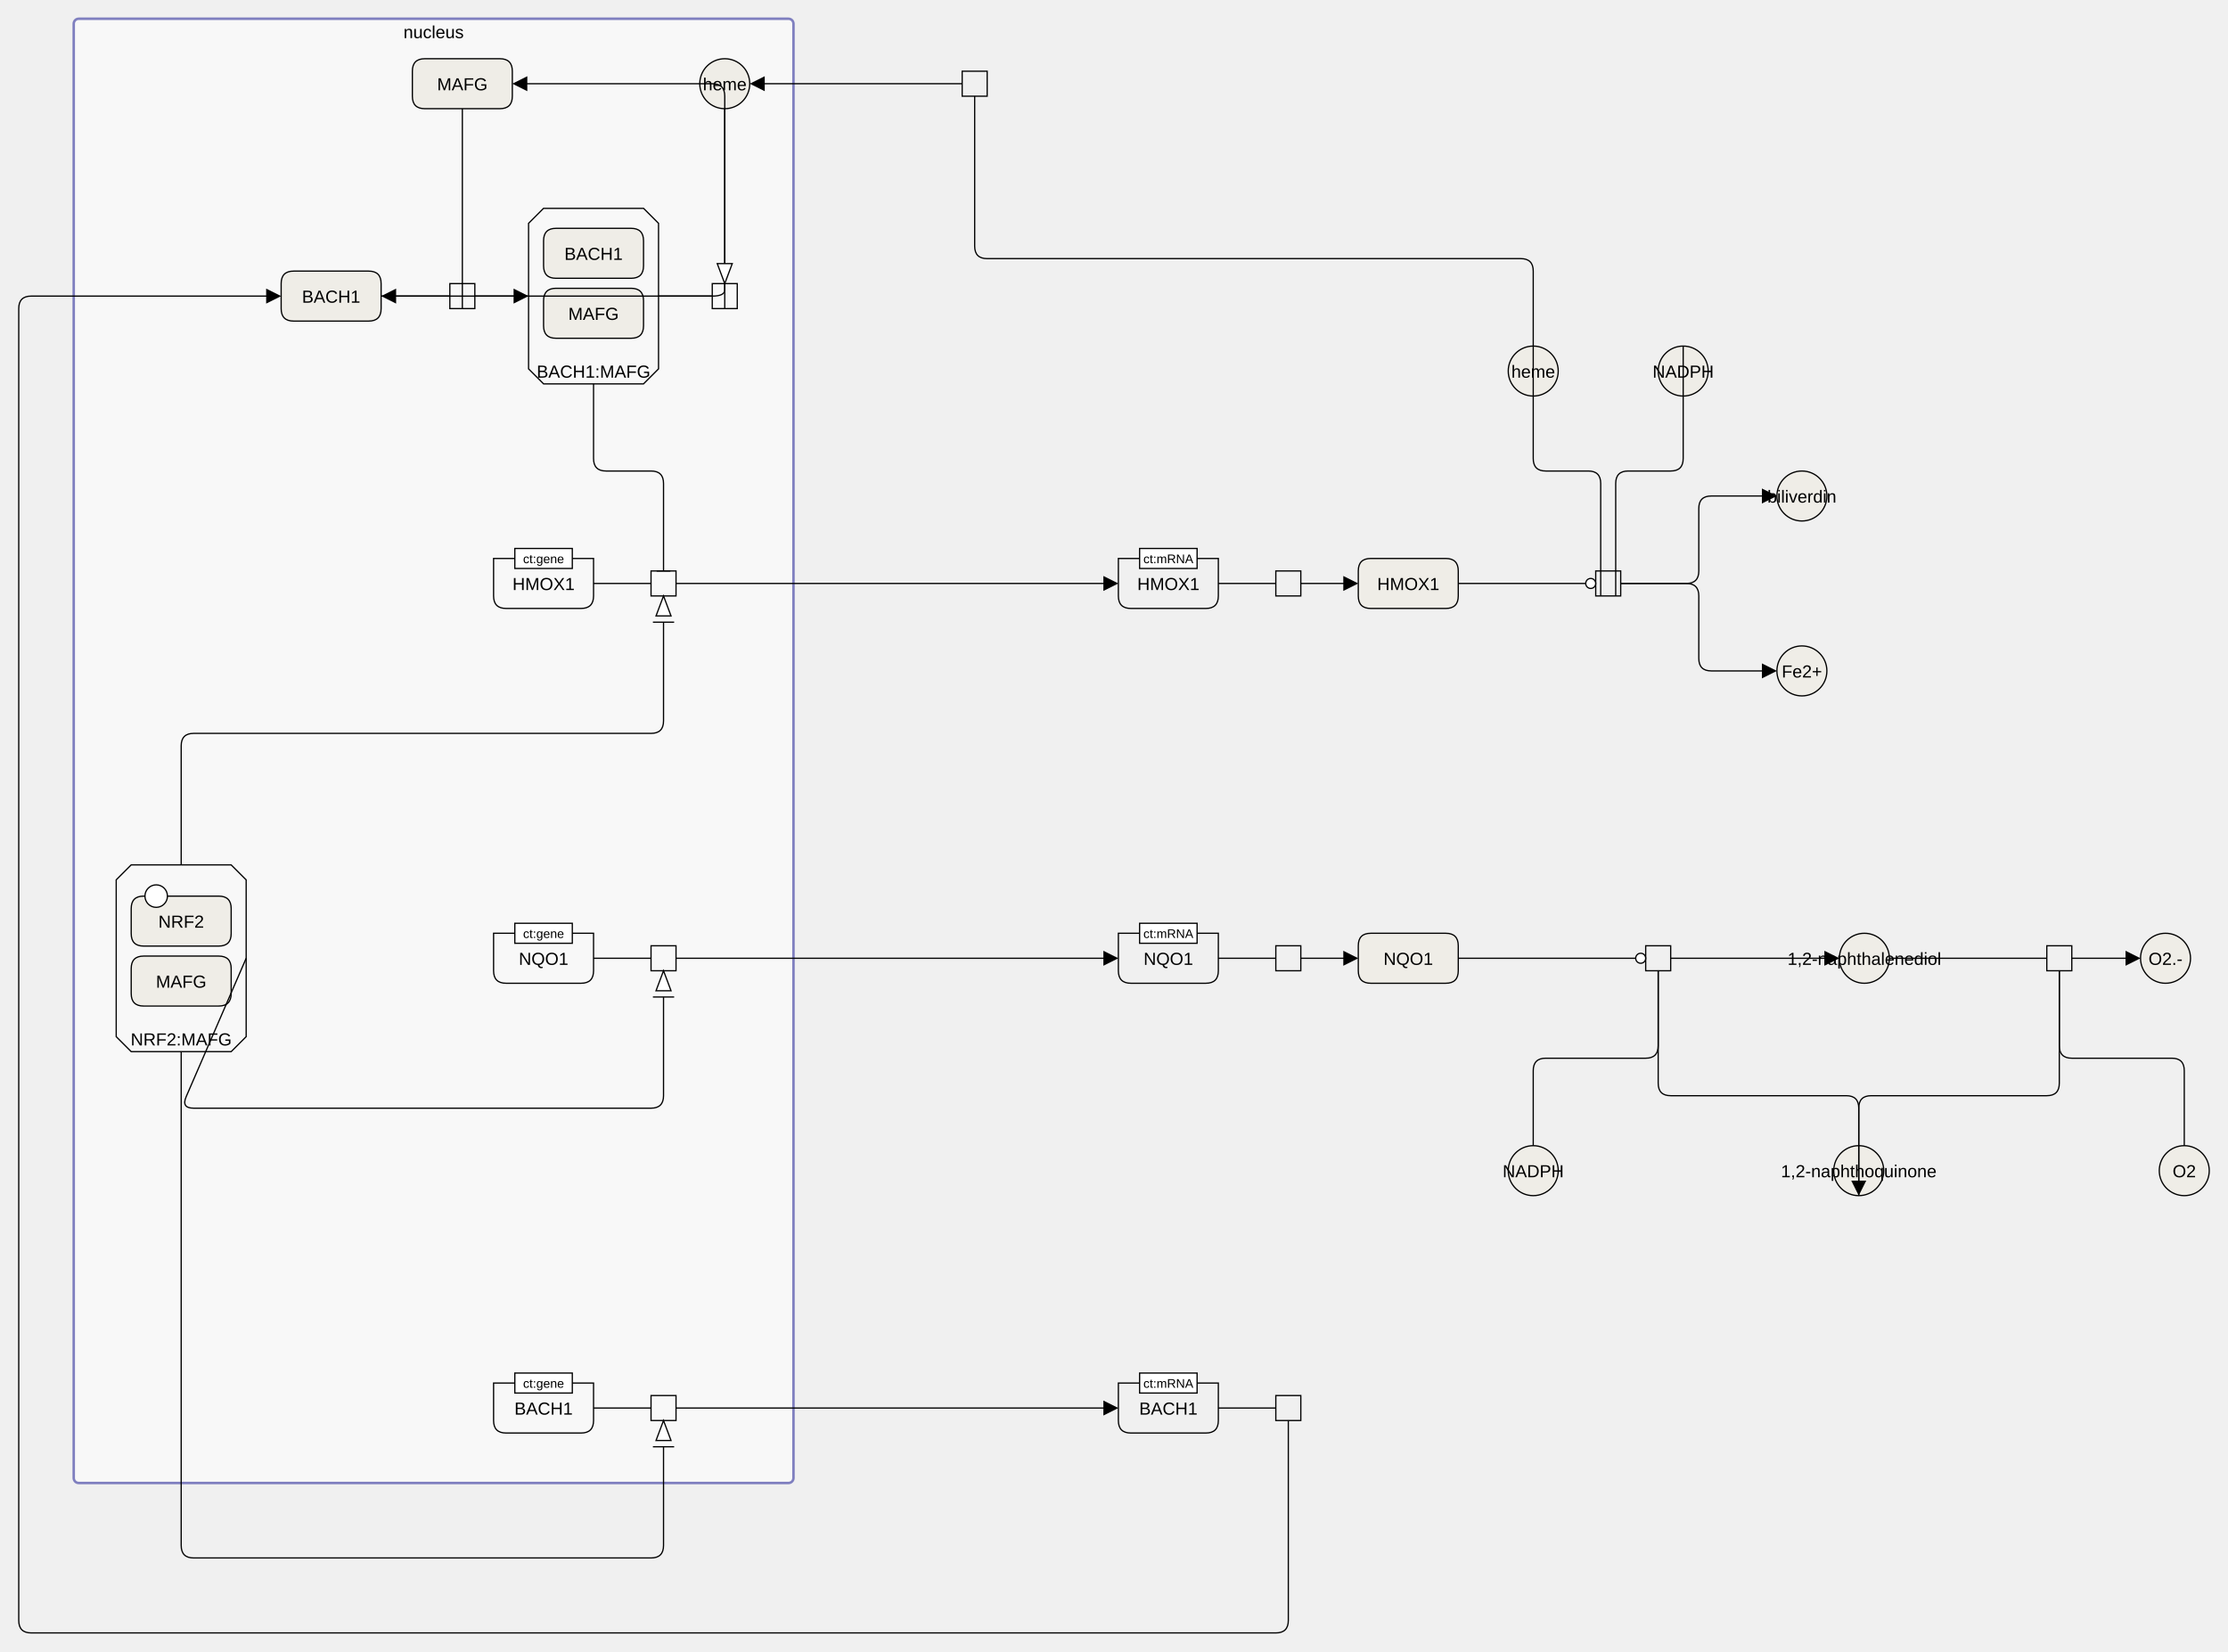
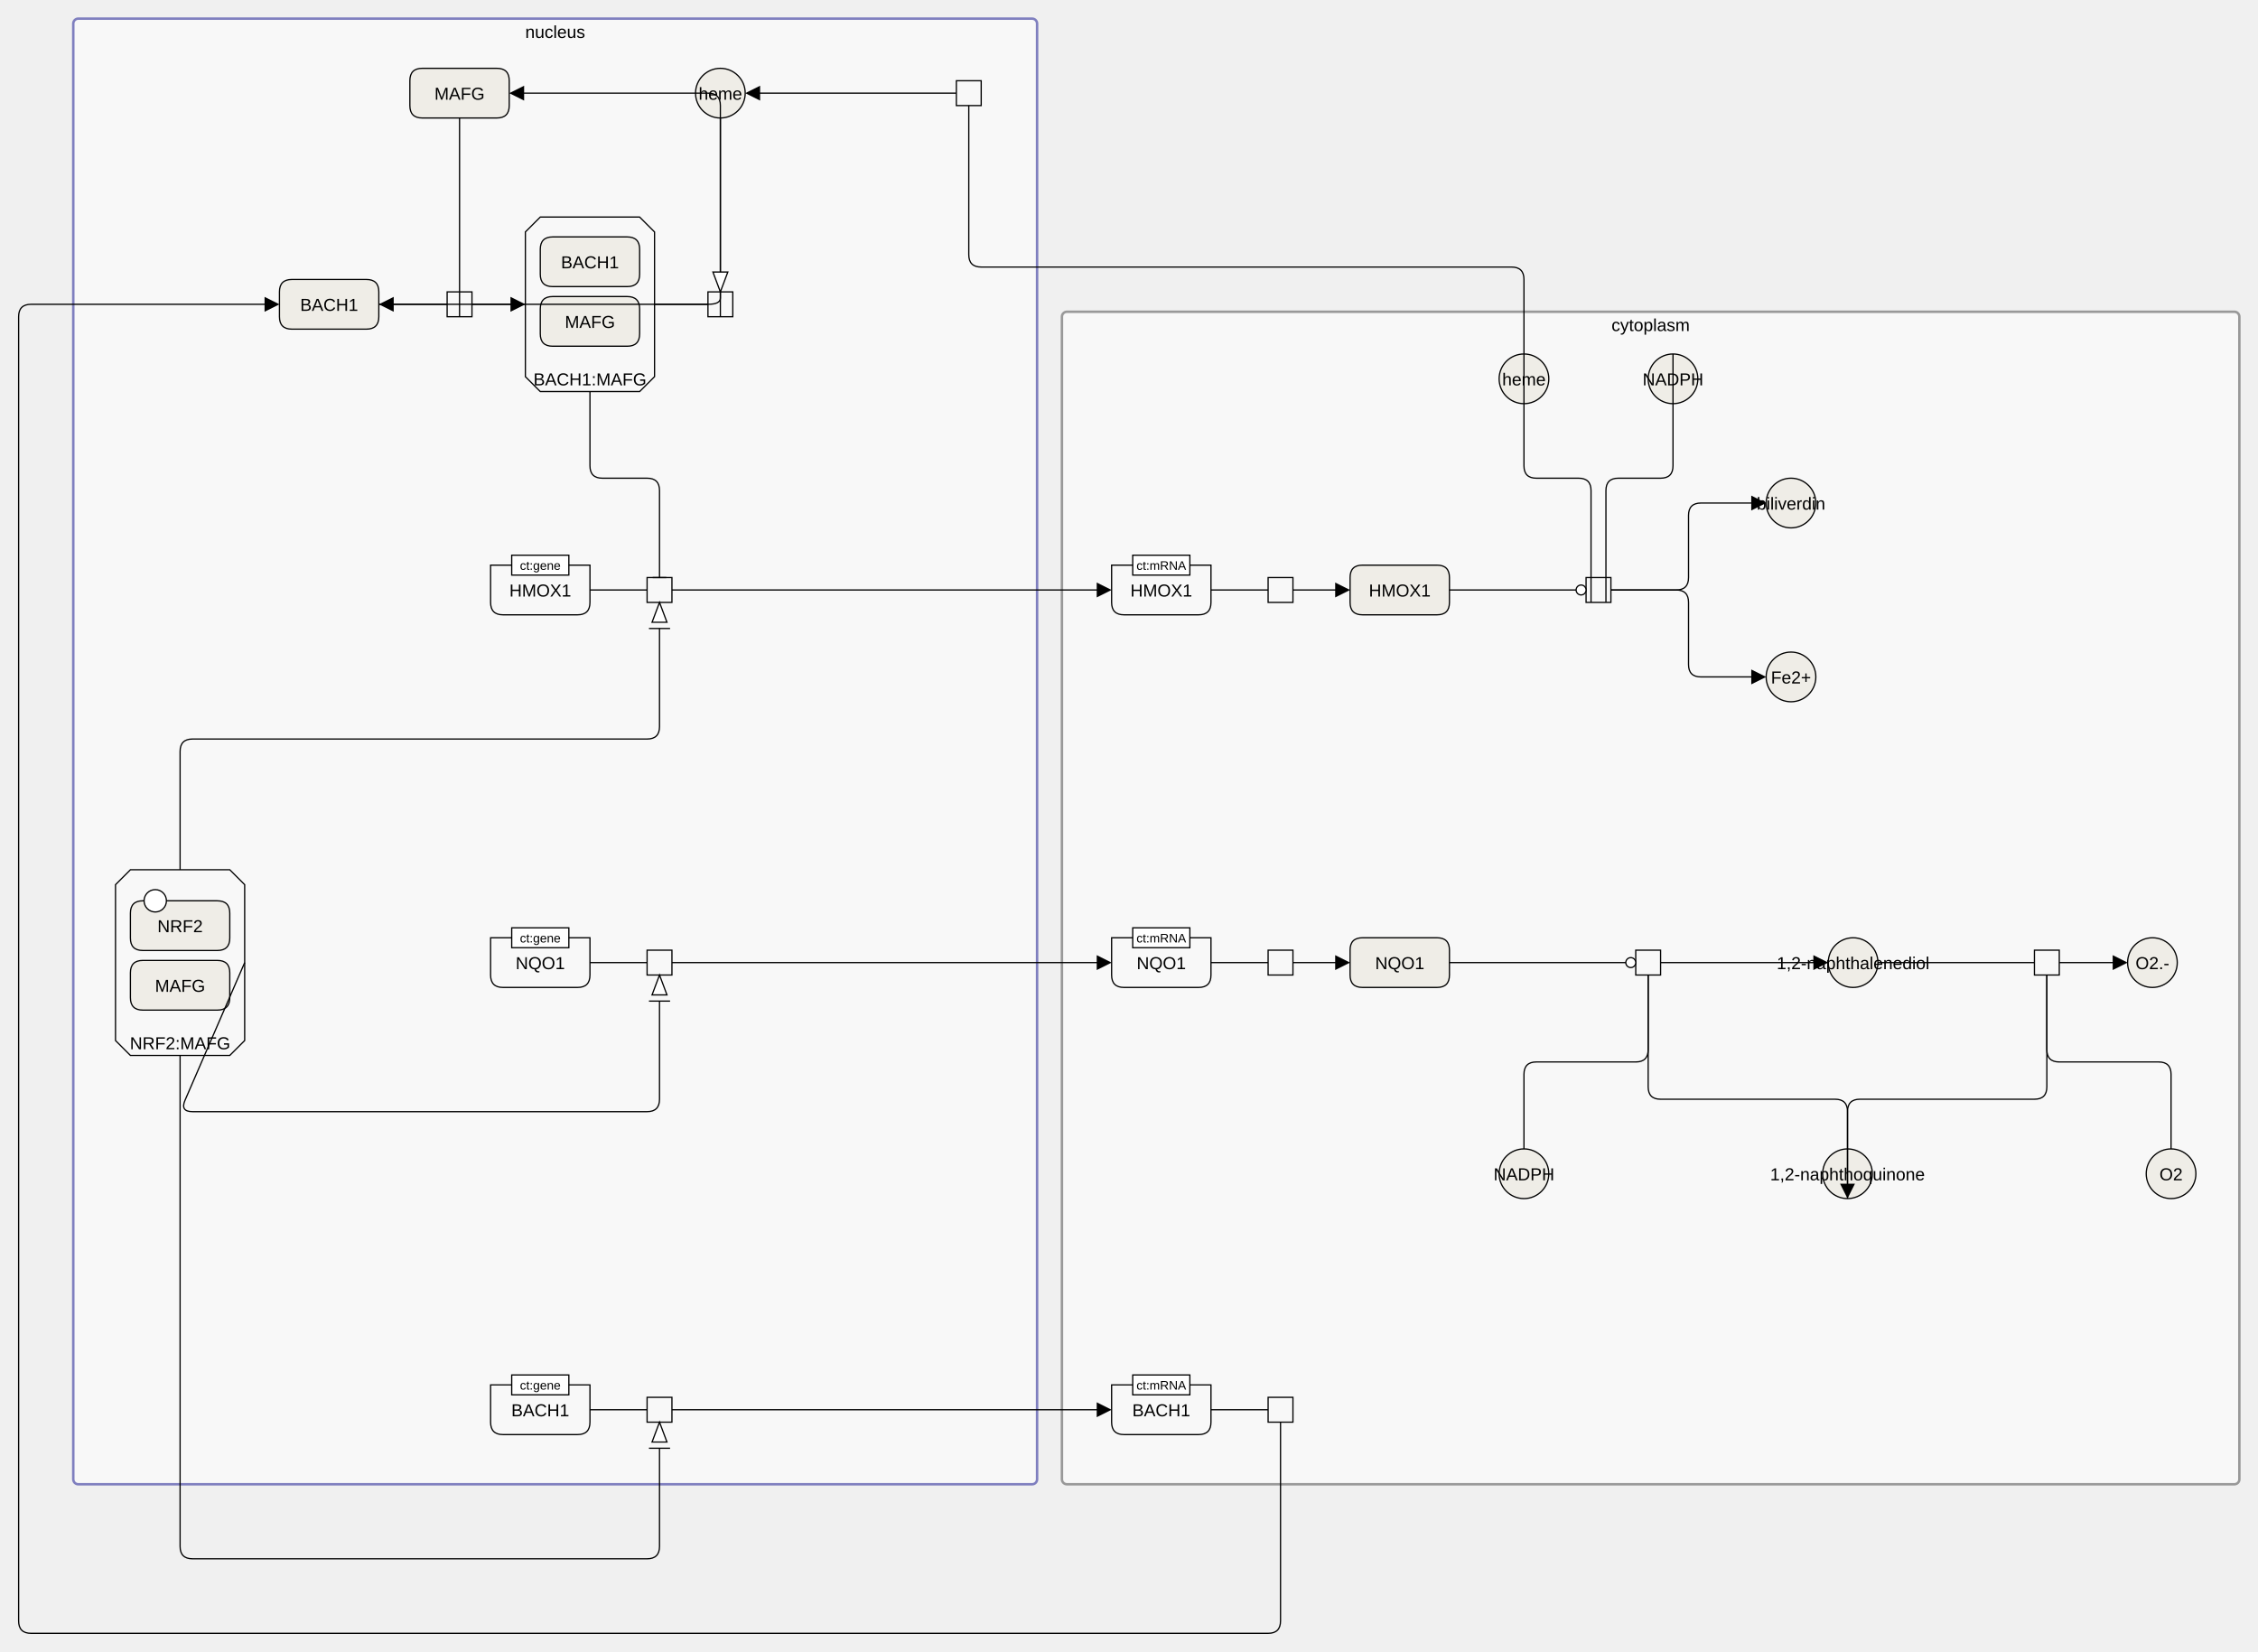
- <svg xmlns="http://www.w3.org/2000/svg" width="1783" height="1322" viewBox="0 0 1783 1322" stroke-linecap="butt" stroke-miterlimit="10">
-   <g transform="translate(-5,147)">
-     <path d="M64 -128 C64 -130.209 65.791 -132 68 -132 L636 -132 C638.209 -132 640 -130.209 640 -128 L640 1036 C640 1038.209 638.209 1040 636 1040 L68 1040 C65.791 1040 64 1038.209 64 1036 Z" fill="#F8F8F8" stroke="none" />
-     <path d="M64 -128 C64 -130.209 65.791 -132 68 -132 L636 -132 C638.209 -132 640 -130.209 640 -128 L640 1036 C640 1038.209 638.209 1040 636 1040 L68 1040 C65.791 1040 64 1038.209 64 1036 Z" fill="none" stroke="#7F7FBF" stroke-width="2" />
-     <text x="352" y="-116.459" text-anchor="middle" font-family="'Dialog', Arial, Helvetica, sans-serif" font-size="14" fill="#000000" stroke="none" xml:space="preserve">nucleus</text>
+ <svg xmlns="http://www.w3.org/2000/svg" width="1818" height="1330" viewBox="0 0 1818 1330" stroke-linecap="butt" stroke-miterlimit="10">
+   <g transform="translate(-5,155)">
+     <path d="M64 -136 C64 -138.209 65.791 -140 68 -140 L836 -140 C838.209 -140 840 -138.209 840 -136 L840 1036 C840 1038.209 838.209 1040 836 1040 L68 1040 C65.791 1040 64 1038.209 64 1036 Z" fill="#F8F8F8" stroke="none" />
+     <path d="M64 -136 C64 -138.209 65.791 -140 68 -140 L836 -140 C838.209 -140 840 -138.209 840 -136 L840 1036 C840 1038.209 838.209 1040 836 1040 L68 1040 C65.791 1040 64 1038.209 64 1036 Z" fill="none" stroke="#7F7FBF" stroke-width="2" />
+     <text x="452" y="-124.459" text-anchor="middle" font-family="'Dialog', Arial, Helvetica, sans-serif" font-size="14" fill="#000000" stroke="none" xml:space="preserve">nucleus</text>
+     <path d="M860 100 C860 97.791 861.791 96 864 96 L1804 96 C1806.209 96 1808 97.791 1808 100 L1808 1036 C1808 1038.209 1806.209 1040 1804 1040 L864 1040 C861.791 1040 860 1038.209 860 1036 Z" fill="#F8F8F8" stroke="none" />
+     <path d="M860 100 C860 97.791 861.791 96 864 96 L1804 96 C1806.209 96 1808 97.791 1808 100 L1808 1036 C1808 1038.209 1806.209 1040 1804 1040 L864 1040 C861.791 1040 860 1038.209 860 1036 Z" fill="none" stroke="#999999" stroke-width="2" />
+     <text x="1334" y="111.541" text-anchor="middle" font-family="'Dialog', Arial, Helvetica, sans-serif" font-size="14" fill="#000000" stroke="none" xml:space="preserve">cytoplasm</text>
+     <path d="M400 300 L480 300 L480 330 Q480 340 470 340 L410 340 Q400 340 400 330 Z" fill="none" stroke="#000000" />
+     <text x="440" y="325.291" text-anchor="middle" font-family="'Dialog', Arial, Helvetica, sans-serif" font-size="14" fill="#000000" stroke="none" xml:space="preserve">HMOX1</text>
+     <path d="M417 292 L463 292 L463 308 L417 308 Z" fill="#FFFFFF" stroke="none" />
+     <path d="M417 292 L463 292 L463 308 L417 308 Z" fill="none" stroke="#000000" />
+     <text x="440" y="303.779" text-anchor="middle" font-family="'Dialog', Arial, Helvetica, sans-serif" font-size="10" fill="#000000" stroke="none" xml:space="preserve">ct:gene</text>
+     <path d="M400 600 L480 600 L480 630 Q480 640 470 640 L410 640 Q400 640 400 630 Z" fill="none" stroke="#000000" />
+     <text x="440" y="625.291" text-anchor="middle" font-family="'Dialog', Arial, Helvetica, sans-serif" font-size="14" fill="#000000" stroke="none" xml:space="preserve">NQO1</text>
+     <path d="M417 592 L463 592 L463 608 L417 608 Z" fill="#FFFFFF" stroke="none" />
+     <path d="M417 592 L463 592 L463 608 L417 608 Z" fill="none" stroke="#000000" />
+     <text x="440" y="603.779" text-anchor="middle" font-family="'Dialog', Arial, Helvetica, sans-serif" font-size="10" fill="#000000" stroke="none" xml:space="preserve">ct:gene</text>
+     <path d="M400 960 L480 960 L480 990 Q480 1000 470 1000 L410 1000 Q400 1000 400 990 Z" fill="none" stroke="#000000" />
+     <text x="440" y="985.291" text-anchor="middle" font-family="'Dialog', Arial, Helvetica, sans-serif" font-size="14" fill="#000000" stroke="none" xml:space="preserve">BACH1</text>
+     <path d="M417 952 L463 952 L463 968 L417 968 Z" fill="#FFFFFF" stroke="none" />
+     <path d="M417 952 L463 952 L463 968 L417 968 Z" fill="none" stroke="#000000" />
+     <text x="440" y="963.779" text-anchor="middle" font-family="'Dialog', Arial, Helvetica, sans-serif" font-size="10" fill="#000000" stroke="none" xml:space="preserve">ct:gene</text>
+     <path d="M110 545.25 L190 545.25 L202 557.25 L202 682.75 L190 694.75 L110 694.75 L98 682.75 L98 557.25 Z" fill="none" stroke="#000000" />
+     <text x="150" y="689.791" text-anchor="middle" font-family="'Dialog', Arial, Helvetica, sans-serif" font-size="14" fill="#000000" stroke="none" xml:space="preserve">NRF2:MAFG</text>
+     <path d="M110 580.25 Q110 570.25 120 570.25 L180 570.25 Q190 570.25 190 580.25 L190 600.25 Q190 610.25 180 610.25 L120 610.25 Q110 610.25 110 600.25 Z" fill="#EFEDE7" stroke="none" />
+     <path d="M110 580.25 Q110 570.25 120 570.25 L180 570.25 Q190 570.25 190 580.25 L190 600.25 Q190 610.25 180 610.25 L120 610.25 Q110 610.25 110 600.25 Z" fill="none" stroke="#000000" />
+     <text x="150" y="595.541" text-anchor="middle" font-family="'Dialog', Arial, Helvetica, sans-serif" font-size="14" fill="#000000" stroke="none" xml:space="preserve">NRF2</text>
+     <path d="M121 570.25 C121 565.279 125.029 561.25 130 561.25 L130 561.25 C134.971 561.25 139 565.279 139 570.25 L139 570.25 C139 575.221 134.971 579.25 130 579.25 L130 579.25 C125.029 579.25 121 575.221 121 570.25 Z" fill="#FFFFFF" stroke="none" />
+     <path d="M121 570.25 C121 565.279 125.029 561.25 130 561.25 L130 561.25 C134.971 561.25 139 565.279 139 570.25 L139 570.25 C139 575.221 134.971 579.25 130 579.25 L130 579.25 C125.029 579.25 121 575.221 121 570.25 Z" fill="none" stroke="#000000" />
+     <path d="M110 628.25 Q110 618.25 120 618.25 L180 618.25 Q190 618.25 190 628.25 L190 648.25 Q190 658.25 180 658.25 L120 658.25 Q110 658.25 110 648.25 Z" fill="#EFEDE7" stroke="none" />
+     <path d="M110 628.25 Q110 618.25 120 618.25 L180 618.25 Q190 618.25 190 628.25 L190 648.25 Q190 658.25 180 658.25 L120 658.25 Q110 658.25 110 648.25 Z" fill="none" stroke="#000000" />
+     <text x="150" y="643.541" text-anchor="middle" font-family="'Dialog', Arial, Helvetica, sans-serif" font-size="14" fill="#000000" stroke="none" xml:space="preserve">MAFG</text>
+     <path d="M335 -90 Q335 -100 345 -100 L405 -100 Q415 -100 415 -90 L415 -70 Q415 -60 405 -60 L345 -60 Q335 -60 335 -70 Z" fill="#EFEDE7" stroke="none" />
+     <path d="M335 -90 Q335 -100 345 -100 L405 -100 Q415 -100 415 -90 L415 -70 Q415 -60 405 -60 L345 -60 Q335 -60 335 -70 Z" fill="none" stroke="#000000" />
+     <text x="375" y="-74.709" text-anchor="middle" font-family="'Dialog', Arial, Helvetica, sans-serif" font-size="14" fill="#000000" stroke="none" xml:space="preserve">MAFG</text>
+     <path d="M440 19.75 L520 19.75 L532 31.75 L532 148.25 L520 160.25 L440 160.25 L428 148.25 L428 31.75 Z" fill="none" stroke="#000000" />
+     <text x="480" y="155.291" text-anchor="middle" font-family="'Dialog', Arial, Helvetica, sans-serif" font-size="14" fill="#000000" stroke="none" xml:space="preserve">BACH1:MAFG</text>
+     <path d="M440 45.75 Q440 35.75 450 35.75 L510 35.75 Q520 35.75 520 45.75 L520 65.75 Q520 75.75 510 75.75 L450 75.75 Q440 75.75 440 65.75 Z" fill="#EFEDE7" stroke="none" />
+     <path d="M440 45.75 Q440 35.75 450 35.75 L510 35.75 Q520 35.75 520 45.75 L520 65.75 Q520 75.75 510 75.75 L450 75.75 Q440 75.75 440 65.75 Z" fill="none" stroke="#000000" />
+     <text x="480" y="61.041" text-anchor="middle" font-family="'Dialog', Arial, Helvetica, sans-serif" font-size="14" fill="#000000" stroke="none" xml:space="preserve">BACH1</text>
+     <path d="M440 93.75 Q440 83.75 450 83.75 L510 83.75 Q520 83.75 520 93.75 L520 113.75 Q520 123.75 510 123.75 L450 123.75 Q440 123.75 440 113.75 Z" fill="#EFEDE7" stroke="none" />
+     <path d="M440 93.75 Q440 83.75 450 83.75 L510 83.75 Q520 83.75 520 93.75 L520 113.75 Q520 123.75 510 123.75 L450 123.75 Q440 123.75 440 113.75 Z" fill="none" stroke="#000000" />
+     <text x="480" y="109.041" text-anchor="middle" font-family="'Dialog', Arial, Helvetica, sans-serif" font-size="14" fill="#000000" stroke="none" xml:space="preserve">MAFG</text>
+     <path d="M230 80 Q230 70 240 70 L300 70 Q310 70 310 80 L310 100 Q310 110 300 110 L240 110 Q230 110 230 100 Z" fill="#EFEDE7" stroke="none" />
+     <path d="M230 80 Q230 70 240 70 L300 70 Q310 70 310 80 L310 100 Q310 110 300 110 L240 110 Q230 110 230 100 Z" fill="none" stroke="#000000" />
+     <text x="270" y="95.291" text-anchor="middle" font-family="'Dialog', Arial, Helvetica, sans-serif" font-size="14" fill="#000000" stroke="none" xml:space="preserve">BACH1</text>
+     <path d="M565 -80 C565 -91.046 573.954 -100 585 -100 L585 -100 C596.046 -100 605 -91.046 605 -80 L605 -80 C605 -68.954 596.046 -60 585 -60 L585 -60 C573.954 -60 565 -68.954 565 -80 Z" fill="#EFEDE7" stroke="none" />
+     <path d="M565 -80 C565 -91.046 573.954 -100 585 -100 L585 -100 C596.046 -100 605 -91.046 605 -80 L605 -80 C605 -68.954 596.046 -60 585 -60 L585 -60 C573.954 -60 565 -68.954 565 -80 Z" fill="none" stroke="#000000" />
+     <text x="585" y="-74.709" text-anchor="middle" font-family="'Dialog', Arial, Helvetica, sans-serif" font-size="14" fill="#000000" stroke="none" xml:space="preserve">heme</text>
+     <path d="M526 310 L546 310 L546 330 L526 330 Z" fill="none" stroke="#000000" />
+     <path d="M526 610 L546 610 L546 630 L526 630 Z" fill="none" stroke="#000000" />
+     <path d="M526 970 L546 970 L546 990 L526 990 Z" fill="none" stroke="#000000" />
+     <path d="M365 80 L385 80 L385 100 L365 100 Z" fill="none" stroke="#000000" />
+     <path d="M575 80 L595 80 L595 100 L575 100 Z" fill="none" stroke="#000000" />
+     <path d="M775 -90 L795 -90 L795 -70 L775 -70 Z" fill="none" stroke="#000000" />
    <path d="M900 300 L980 300 L980 330 Q980 340 970 340 L910 340 Q900 340 900 330 Z" fill="none" stroke="#000000" />
    <text x="940" y="325.291" text-anchor="middle" font-family="'Dialog', Arial, Helvetica, sans-serif" font-size="14" fill="#000000" stroke="none" xml:space="preserve">HMOX1</text>
    <path d="M917 292 L963 292 L963 308 L917 308 Z" fill="#FFFFFF" stroke="none" />
    <path d="M917 292 L963 292 L963 308 L917 308 Z" fill="none" stroke="#000000" />
    <text x="940" y="303.779" text-anchor="middle" font-family="'Dialog', Arial, Helvetica, sans-serif" font-size="10" fill="#000000" stroke="none" xml:space="preserve">ct:mRNA</text>
    <path d="M900 600 L980 600 L980 630 Q980 640 970 640 L910 640 Q900 640 900 630 Z" fill="none" stroke="#000000" />
    <text x="940" y="625.291" text-anchor="middle" font-family="'Dialog', Arial, Helvetica, sans-serif" font-size="14" fill="#000000" stroke="none" xml:space="preserve">NQO1</text>
    <path d="M917 592 L963 592 L963 608 L917 608 Z" fill="#FFFFFF" stroke="none" />
    <path d="M917 592 L963 592 L963 608 L917 608 Z" fill="none" stroke="#000000" />
    <text x="940" y="603.779" text-anchor="middle" font-family="'Dialog', Arial, Helvetica, sans-serif" font-size="10" fill="#000000" stroke="none" xml:space="preserve">ct:mRNA</text>
    <path d="M900 960 L980 960 L980 990 Q980 1000 970 1000 L910 1000 Q900 1000 900 990 Z" fill="none" stroke="#000000" />
    <text x="940" y="985.291" text-anchor="middle" font-family="'Dialog', Arial, Helvetica, sans-serif" font-size="14" fill="#000000" stroke="none" xml:space="preserve">BACH1</text>
    <path d="M917 952 L963 952 L963 968 L917 968 Z" fill="#FFFFFF" stroke="none" />
    <path d="M917 952 L963 952 L963 968 L917 968 Z" fill="none" stroke="#000000" />
    <text x="940" y="963.779" text-anchor="middle" font-family="'Dialog', Arial, Helvetica, sans-serif" font-size="10" fill="#000000" stroke="none" xml:space="preserve">ct:mRNA</text>
    <path d="M1472.5 790 C1472.5 778.954 1481.454 770 1492.5 770 L1492.5 770 C1503.546 770 1512.5 778.954 1512.5 790 L1512.5 790 C1512.5 801.046 1503.546 810 1492.5 810 L1492.5 810 C1481.454 810 1472.5 801.046 1472.5 790 Z" fill="#EFEDE7" stroke="none" />
    <path d="M1472.5 790 C1472.5 778.954 1481.454 770 1492.5 770 L1492.5 770 C1503.546 770 1512.5 778.954 1512.5 790 L1512.5 790 C1512.5 801.046 1503.546 810 1492.5 810 L1492.5 810 C1481.454 810 1472.5 801.046 1472.5 790 Z" fill="none" stroke="#000000" />
    <text x="1492.5" y="795.291" text-anchor="middle" font-family="'Dialog', Arial, Helvetica, sans-serif" font-size="14" fill="#000000" stroke="none" xml:space="preserve">1,2-naphthoquinone</text>
    <path d="M1477 620 C1477 608.954 1485.954 600 1497 600 L1497 600 C1508.046 600 1517 608.954 1517 620 L1517 620 C1517 631.046 1508.046 640 1497 640 L1497 640 C1485.954 640 1477 631.046 1477 620 Z" fill="#EFEDE7" stroke="none" />
    <path d="M1477 620 C1477 608.954 1485.954 600 1497 600 L1497 600 C1508.046 600 1517 608.954 1517 620 L1517 620 C1517 631.046 1508.046 640 1497 640 L1497 640 C1485.954 640 1477 631.046 1477 620 Z" fill="none" stroke="#000000" />
    <text x="1497" y="625.291" text-anchor="middle" font-family="'Dialog', Arial, Helvetica, sans-serif" font-size="14" fill="#000000" stroke="none" xml:space="preserve">1,2-naphthalenediol</text>
    <path d="M1733 790 C1733 778.954 1741.954 770 1753 770 L1753 770 C1764.046 770 1773 778.954 1773 790 L1773 790 C1773 801.046 1764.046 810 1753 810 L1753 810 C1741.954 810 1733 801.046 1733 790 Z" fill="#EFEDE7" stroke="none" />
    <path d="M1733 790 C1733 778.954 1741.954 770 1753 770 L1753 770 C1764.046 770 1773 778.954 1773 790 L1773 790 C1773 801.046 1764.046 810 1753 810 L1753 810 C1741.954 810 1733 801.046 1733 790 Z" fill="none" stroke="#000000" />
    <text x="1753" y="795.291" text-anchor="middle" font-family="'Dialog', Arial, Helvetica, sans-serif" font-size="14" fill="#000000" stroke="none" xml:space="preserve">O2</text>
    <path d="M1718 620 C1718 608.954 1726.954 600 1738 600 L1738 600 C1749.046 600 1758 608.954 1758 620 L1758 620 C1758 631.046 1749.046 640 1738 640 L1738 640 C1726.954 640 1718 631.046 1718 620 Z" fill="#EFEDE7" stroke="none" />
    <path d="M1718 620 C1718 608.954 1726.954 600 1738 600 L1738 600 C1749.046 600 1758 608.954 1758 620 L1758 620 C1758 631.046 1749.046 640 1738 640 L1738 640 C1726.954 640 1718 631.046 1718 620 Z" fill="none" stroke="#000000" />
    <text x="1738" y="625.291" text-anchor="middle" font-family="'Dialog', Arial, Helvetica, sans-serif" font-size="14" fill="#000000" stroke="none" xml:space="preserve">O2.-</text>
    <path d="M1092 310 Q1092 300 1102 300 L1162 300 Q1172 300 1172 310 L1172 330 Q1172 340 1162 340 L1102 340 Q1092 340 1092 330 Z" fill="#EFEDE7" stroke="none" />
    <path d="M1092 310 Q1092 300 1102 300 L1162 300 Q1172 300 1172 310 L1172 330 Q1172 340 1162 340 L1102 340 Q1092 340 1092 330 Z" fill="none" stroke="#000000" />
    <text x="1132" y="325.291" text-anchor="middle" font-family="'Dialog', Arial, Helvetica, sans-serif" font-size="14" fill="#000000" stroke="none" xml:space="preserve">HMOX1</text>
    <path d="M1092 610 Q1092 600 1102 600 L1162 600 Q1172 600 1172 610 L1172 630 Q1172 640 1162 640 L1102 640 Q1092 640 1092 630 Z" fill="#EFEDE7" stroke="none" />
    <path d="M1092 610 Q1092 600 1102 600 L1162 600 Q1172 600 1172 610 L1172 630 Q1172 640 1162 640 L1102 640 Q1092 640 1092 630 Z" fill="none" stroke="#000000" />
    <text x="1132" y="625.291" text-anchor="middle" font-family="'Dialog', Arial, Helvetica, sans-serif" font-size="14" fill="#000000" stroke="none" xml:space="preserve">NQO1</text>
    <path d="M1332 150 C1332 138.954 1340.954 130 1352 130 L1352 130 C1363.046 130 1372 138.954 1372 150 L1372 150 C1372 161.046 1363.046 170 1352 170 L1352 170 C1340.954 170 1332 161.046 1332 150 Z" fill="#EFEDE7" stroke="none" />
    <path d="M1332 150 C1332 138.954 1340.954 130 1352 130 L1352 130 C1363.046 130 1372 138.954 1372 150 L1372 150 C1372 161.046 1363.046 170 1352 170 L1352 170 C1340.954 170 1332 161.046 1332 150 Z" fill="none" stroke="#000000" />
    <text x="1352" y="155.291" text-anchor="middle" font-family="'Dialog', Arial, Helvetica, sans-serif" font-size="14" fill="#000000" stroke="none" xml:space="preserve">NADPH</text>
    <path d="M1212 790 C1212 778.954 1220.954 770 1232 770 L1232 770 C1243.046 770 1252 778.954 1252 790 L1252 790 C1252 801.046 1243.046 810 1232 810 L1232 810 C1220.954 810 1212 801.046 1212 790 Z" fill="#EFEDE7" stroke="none" />
    <path d="M1212 790 C1212 778.954 1220.954 770 1232 770 L1232 770 C1243.046 770 1252 778.954 1252 790 L1252 790 C1252 801.046 1243.046 810 1232 810 L1232 810 C1220.954 810 1212 801.046 1212 790 Z" fill="none" stroke="#000000" />
    <text x="1232" y="795.291" text-anchor="middle" font-family="'Dialog', Arial, Helvetica, sans-serif" font-size="14" fill="#000000" stroke="none" xml:space="preserve">NADPH</text>
    <path d="M1212 150 C1212 138.954 1220.954 130 1232 130 L1232 130 C1243.046 130 1252 138.954 1252 150 L1252 150 C1252 161.046 1243.046 170 1232 170 L1232 170 C1220.954 170 1212 161.046 1212 150 Z" fill="#EFEDE7" stroke="none" />
    <path d="M1212 150 C1212 138.954 1220.954 130 1232 130 L1232 130 C1243.046 130 1252 138.954 1252 150 L1252 150 C1252 161.046 1243.046 170 1232 170 L1232 170 C1220.954 170 1212 161.046 1212 150 Z" fill="none" stroke="#000000" />
    <text x="1232" y="155.291" text-anchor="middle" font-family="'Dialog', Arial, Helvetica, sans-serif" font-size="14" fill="#000000" stroke="none" xml:space="preserve">heme</text>
    <path d="M1427 250 C1427 238.954 1435.954 230 1447 230 L1447 230 C1458.046 230 1467 238.954 1467 250 L1467 250 C1467 261.046 1458.046 270 1447 270 L1447 270 C1435.954 270 1427 261.046 1427 250 Z" fill="#EFEDE7" stroke="none" />
    <path d="M1427 250 C1427 238.954 1435.954 230 1447 230 L1447 230 C1458.046 230 1467 238.954 1467 250 L1467 250 C1467 261.046 1458.046 270 1447 270 L1447 270 C1435.954 270 1427 261.046 1427 250 Z" fill="none" stroke="#000000" />
    <text x="1447" y="255.291" text-anchor="middle" font-family="'Dialog', Arial, Helvetica, sans-serif" font-size="14" fill="#000000" stroke="none" xml:space="preserve">biliverdin</text>
    <path d="M1427 390 C1427 378.954 1435.954 370 1447 370 L1447 370 C1458.046 370 1467 378.954 1467 390 L1467 390 C1467 401.046 1458.046 410 1447 410 L1447 410 C1435.954 410 1427 401.046 1427 390 Z" fill="#EFEDE7" stroke="none" />
    <path d="M1427 390 C1427 378.954 1435.954 370 1447 370 L1447 370 C1458.046 370 1467 378.954 1467 390 L1467 390 C1467 401.046 1458.046 410 1447 410 L1447 410 C1435.954 410 1427 401.046 1427 390 Z" fill="none" stroke="#000000" />
    <text x="1447" y="395.291" text-anchor="middle" font-family="'Dialog', Arial, Helvetica, sans-serif" font-size="14" fill="#000000" stroke="none" xml:space="preserve">Fe2+</text>
-     <path d="M526 310 L546 310 L546 330 L526 330 Z" fill="none" stroke="#000000" />
    <path d="M1026 310 L1046 310 L1046 330 L1026 330 Z" fill="none" stroke="#000000" />
-     <path d="M526 610 L546 610 L546 630 L526 630 Z" fill="none" stroke="#000000" />
    <path d="M1026 610 L1046 610 L1046 630 L1026 630 Z" fill="none" stroke="#000000" />
-     <path d="M526 970 L546 970 L546 990 L526 990 Z" fill="none" stroke="#000000" />
    <path d="M1026 970 L1046 970 L1046 990 L1026 990 Z" fill="none" stroke="#000000" />
-     <path d="M365 80 L385 80 L385 100 L365 100 Z" fill="none" stroke="#000000" />
-     <path d="M575 80 L595 80 L595 100 L575 100 Z" fill="none" stroke="#000000" />
-     <path d="M775 -90 L795 -90 L795 -70 L775 -70 Z" fill="none" stroke="#000000" />
    <path d="M1282 310 L1302 310 L1302 330 L1282 330 Z" fill="none" stroke="#000000" />
    <path d="M1322 610 L1342 610 L1342 630 L1322 630 Z" fill="none" stroke="#000000" />
    <path d="M1643 610 L1663 610 L1663 630 L1643 630 Z" fill="none" stroke="#000000" />
-     <path d="M400 300 L480 300 L480 330 Q480 340 470 340 L410 340 Q400 340 400 330 Z" fill="none" stroke="#000000" />
-     <text x="440" y="325.291" text-anchor="middle" font-family="'Dialog', Arial, Helvetica, sans-serif" font-size="14" fill="#000000" stroke="none" xml:space="preserve">HMOX1</text>
-     <path d="M417 292 L463 292 L463 308 L417 308 Z" fill="#FFFFFF" stroke="none" />
-     <path d="M417 292 L463 292 L463 308 L417 308 Z" fill="none" stroke="#000000" />
-     <text x="440" y="303.779" text-anchor="middle" font-family="'Dialog', Arial, Helvetica, sans-serif" font-size="10" fill="#000000" stroke="none" xml:space="preserve">ct:gene</text>
-     <path d="M400 600 L480 600 L480 630 Q480 640 470 640 L410 640 Q400 640 400 630 Z" fill="none" stroke="#000000" />
-     <text x="440" y="625.291" text-anchor="middle" font-family="'Dialog', Arial, Helvetica, sans-serif" font-size="14" fill="#000000" stroke="none" xml:space="preserve">NQO1</text>
-     <path d="M417 592 L463 592 L463 608 L417 608 Z" fill="#FFFFFF" stroke="none" />
-     <path d="M417 592 L463 592 L463 608 L417 608 Z" fill="none" stroke="#000000" />
-     <text x="440" y="603.779" text-anchor="middle" font-family="'Dialog', Arial, Helvetica, sans-serif" font-size="10" fill="#000000" stroke="none" xml:space="preserve">ct:gene</text>
-     <path d="M400 960 L480 960 L480 990 Q480 1000 470 1000 L410 1000 Q400 1000 400 990 Z" fill="none" stroke="#000000" />
-     <text x="440" y="985.291" text-anchor="middle" font-family="'Dialog', Arial, Helvetica, sans-serif" font-size="14" fill="#000000" stroke="none" xml:space="preserve">BACH1</text>
-     <path d="M417 952 L463 952 L463 968 L417 968 Z" fill="#FFFFFF" stroke="none" />
-     <path d="M417 952 L463 952 L463 968 L417 968 Z" fill="none" stroke="#000000" />
-     <text x="440" y="963.779" text-anchor="middle" font-family="'Dialog', Arial, Helvetica, sans-serif" font-size="10" fill="#000000" stroke="none" xml:space="preserve">ct:gene</text>
-     <path d="M110 545.25 L190 545.25 L202 557.25 L202 682.75 L190 694.75 L110 694.75 L98 682.75 L98 557.25 Z" fill="none" stroke="#000000" />
-     <text x="150" y="689.791" text-anchor="middle" font-family="'Dialog', Arial, Helvetica, sans-serif" font-size="14" fill="#000000" stroke="none" xml:space="preserve">NRF2:MAFG</text>
-     <path d="M110 580.25 Q110 570.25 120 570.25 L180 570.25 Q190 570.25 190 580.25 L190 600.25 Q190 610.25 180 610.25 L120 610.25 Q110 610.25 110 600.25 Z" fill="#EFEDE7" stroke="none" />
-     <path d="M110 580.25 Q110 570.25 120 570.25 L180 570.25 Q190 570.25 190 580.25 L190 600.25 Q190 610.25 180 610.25 L120 610.25 Q110 610.25 110 600.25 Z" fill="none" stroke="#000000" />
-     <text x="150" y="595.541" text-anchor="middle" font-family="'Dialog', Arial, Helvetica, sans-serif" font-size="14" fill="#000000" stroke="none" xml:space="preserve">NRF2</text>
-     <path d="M121 570.25 C121 565.279 125.029 561.25 130 561.25 L130 561.25 C134.971 561.25 139 565.279 139 570.25 L139 570.25 C139 575.221 134.971 579.25 130 579.25 L130 579.25 C125.029 579.25 121 575.221 121 570.25 Z" fill="#FFFFFF" stroke="none" />
-     <path d="M121 570.25 C121 565.279 125.029 561.25 130 561.25 L130 561.25 C134.971 561.25 139 565.279 139 570.25 L139 570.25 C139 575.221 134.971 579.25 130 579.25 L130 579.25 C125.029 579.25 121 575.221 121 570.25 Z" fill="none" stroke="#000000" />
-     <path d="M110 628.25 Q110 618.25 120 618.25 L180 618.25 Q190 618.25 190 628.25 L190 648.25 Q190 658.25 180 658.25 L120 658.25 Q110 658.25 110 648.25 Z" fill="#EFEDE7" stroke="none" />
-     <path d="M110 628.25 Q110 618.25 120 618.25 L180 618.25 Q190 618.25 190 628.25 L190 648.25 Q190 658.25 180 658.25 L120 658.25 Q110 658.25 110 648.25 Z" fill="none" stroke="#000000" />
-     <text x="150" y="643.541" text-anchor="middle" font-family="'Dialog', Arial, Helvetica, sans-serif" font-size="14" fill="#000000" stroke="none" xml:space="preserve">MAFG</text>
-     <path d="M335 -90 Q335 -100 345 -100 L405 -100 Q415 -100 415 -90 L415 -70 Q415 -60 405 -60 L345 -60 Q335 -60 335 -70 Z" fill="#EFEDE7" stroke="none" />
-     <path d="M335 -90 Q335 -100 345 -100 L405 -100 Q415 -100 415 -90 L415 -70 Q415 -60 405 -60 L345 -60 Q335 -60 335 -70 Z" fill="none" stroke="#000000" />
-     <text x="375" y="-74.709" text-anchor="middle" font-family="'Dialog', Arial, Helvetica, sans-serif" font-size="14" fill="#000000" stroke="none" xml:space="preserve">MAFG</text>
-     <path d="M440 19.75 L520 19.75 L532 31.75 L532 148.25 L520 160.25 L440 160.25 L428 148.25 L428 31.75 Z" fill="none" stroke="#000000" />
-     <text x="480" y="155.291" text-anchor="middle" font-family="'Dialog', Arial, Helvetica, sans-serif" font-size="14" fill="#000000" stroke="none" xml:space="preserve">BACH1:MAFG</text>
-     <path d="M440 45.75 Q440 35.75 450 35.75 L510 35.75 Q520 35.75 520 45.75 L520 65.75 Q520 75.75 510 75.75 L450 75.75 Q440 75.75 440 65.75 Z" fill="#EFEDE7" stroke="none" />
-     <path d="M440 45.75 Q440 35.75 450 35.75 L510 35.75 Q520 35.75 520 45.75 L520 65.75 Q520 75.75 510 75.75 L450 75.75 Q440 75.75 440 65.75 Z" fill="none" stroke="#000000" />
-     <text x="480" y="61.041" text-anchor="middle" font-family="'Dialog', Arial, Helvetica, sans-serif" font-size="14" fill="#000000" stroke="none" xml:space="preserve">BACH1</text>
-     <path d="M440 93.75 Q440 83.75 450 83.75 L510 83.75 Q520 83.75 520 93.75 L520 113.75 Q520 123.75 510 123.75 L450 123.75 Q440 123.75 440 113.75 Z" fill="#EFEDE7" stroke="none" />
-     <path d="M440 93.75 Q440 83.75 450 83.75 L510 83.75 Q520 83.75 520 93.75 L520 113.75 Q520 123.75 510 123.75 L450 123.75 Q440 123.75 440 113.75 Z" fill="none" stroke="#000000" />
-     <text x="480" y="109.041" text-anchor="middle" font-family="'Dialog', Arial, Helvetica, sans-serif" font-size="14" fill="#000000" stroke="none" xml:space="preserve">MAFG</text>
-     <path d="M230 80 Q230 70 240 70 L300 70 Q310 70 310 80 L310 100 Q310 110 300 110 L240 110 Q230 110 230 100 Z" fill="#EFEDE7" stroke="none" />
-     <path d="M230 80 Q230 70 240 70 L300 70 Q310 70 310 80 L310 100 Q310 110 300 110 L240 110 Q230 110 230 100 Z" fill="none" stroke="#000000" />
-     <text x="270" y="95.291" text-anchor="middle" font-family="'Dialog', Arial, Helvetica, sans-serif" font-size="14" fill="#000000" stroke="none" xml:space="preserve">BACH1</text>
-     <path d="M565 -80 C565 -91.046 573.954 -100 585 -100 L585 -100 C596.046 -100 605 -91.046 605 -80 L605 -80 C605 -68.954 596.046 -60 585 -60 L585 -60 C573.954 -60 565 -68.954 565 -80 Z" fill="#EFEDE7" stroke="none" />
-     <path d="M565 -80 C565 -91.046 573.954 -100 585 -100 L585 -100 C596.046 -100 605 -91.046 605 -80 L605 -80 C605 -68.954 596.046 -60 585 -60 L585 -60 C573.954 -60 565 -68.954 565 -80 Z" fill="none" stroke="#000000" />
-     <text x="585" y="-74.709" text-anchor="middle" font-family="'Dialog', Arial, Helvetica, sans-serif" font-size="14" fill="#000000" stroke="none" xml:space="preserve">heme</text>
    <path d="M480 320 L526 320" fill="none" stroke="#000000" />
    <path d="M546 320 L889 320" fill="none" stroke="#000000" />
    <path d="M900 320 L888 326 L888 314 Z" fill="#000000" stroke="none" />
    <path d="M150 545.25 L150 450 Q150 440 160 440 L526 440 Q536 440 536 430 L536 351" fill="none" stroke="#000000" />
    <path d="M536 330 L542 346 L530 346 Z" fill="white" stroke="#000000" />
    <path d="M528 351 L544 351" fill="none" stroke="#000000" stroke-linecap="square" />
    <path d="M480 160.25 L480 220 Q480 230 490 230 L526 230 Q536 230 536 240 L536 310" fill="none" stroke="#000000" />
    <path d="M541 310 L531 310" fill="none" stroke="#000000" stroke-linecap="square" />
    <path d="M980 320 L1026 320" fill="none" stroke="#000000" />
    <path d="M1046 320 L1081 320" fill="none" stroke="#000000" />
    <path d="M1092 320 L1080 326 L1080 314 Z" fill="#000000" stroke="none" />
    <path d="M480 620 L526 620" fill="none" stroke="#000000" />
    <path d="M546 620 L889 620" fill="none" stroke="#000000" />
    <path d="M900 620 L888 626 L888 614 Z" fill="#000000" stroke="none" />
    <path d="M202 620 L153.976 730.824 Q150 740 160 740 L526 740 Q536 740 536 730 L536 651" fill="none" stroke="#000000" />
    <path d="M536 630 L542 646 L530 646 Z" fill="white" stroke="#000000" />
    <path d="M528 651 L544 651" fill="none" stroke="#000000" stroke-linecap="square" />
    <path d="M980 620 L1026 620" fill="none" stroke="#000000" />
    <path d="M1046 620 L1081 620" fill="none" stroke="#000000" />
    <path d="M1092 620 L1080 626 L1080 614 Z" fill="#000000" stroke="none" />
    <path d="M480 980 L526 980" fill="none" stroke="#000000" />
    <path d="M546 980 L889 980" fill="none" stroke="#000000" />
    <path d="M900 980 L888 986 L888 974 Z" fill="#000000" stroke="none" />
    <path d="M150 694.75 L150 1090 Q150 1100 160 1100 L526 1100 Q536 1100 536 1090 L536 1011" fill="none" stroke="#000000" />
    <path d="M536 990 L542 1006 L530 1006 Z" fill="white" stroke="#000000" />
    <path d="M528 1011 L544 1011" fill="none" stroke="#000000" stroke-linecap="square" />
    <path d="M980 980 L1026 980" fill="none" stroke="#000000" />
    <path d="M1036 990 L1036 1150 Q1036 1160 1026 1160 L30 1160 Q20 1160 20 1150 L20 100 Q20 90 30 90 L219 90" fill="none" stroke="#000000" />
    <path d="M230 90 L218 96 L218 84 Z" fill="#000000" stroke="none" />
    <path d="M310 90 L365 90" fill="none" stroke="#000000" />
    <path d="M375 -60 L375 100" fill="none" stroke="#000000" />
    <path d="M385 90 L417 90" fill="none" stroke="#000000" />
    <path d="M428 90 L416 96 L416 84 Z" fill="#000000" stroke="none" />
    <path d="M532 90 L575 90" fill="none" stroke="#000000" />
    <path d="M585 80 L585 85 Q585 90 575 90 L321 90" fill="none" stroke="#000000" />
    <path d="M310 90 L322 84 L322 96 Z" fill="#000000" stroke="none" />
    <path d="M585 100 L585 -70 Q585 -80 575 -80 L426 -80" fill="none" stroke="#000000" />
    <path d="M415 -80 L427 -86 L427 -74 Z" fill="#000000" stroke="none" />
    <path d="M585 -60 L585 65" fill="none" stroke="#000000" />
    <path d="M585 80 L579 64 L591 64 Z" fill="white" stroke="#000000" />
    <path d="M1232 130 L1232 70 Q1232 60 1222 60 L795 60 Q785 60 785 50 L785 -70" fill="none" stroke="#000000" />
    <path d="M775 -80 L616 -80" fill="none" stroke="#000000" />
    <path d="M605 -80 L617 -86 L617 -74 Z" fill="#000000" stroke="none" />
    <path d="M1232 130 L1232 220 Q1232 230 1242 230 L1276 230 Q1286 230 1286 240 L1286 330" fill="none" stroke="#000000" />
    <path d="M1352 130 L1352 220 Q1352 230 1342 230 L1308 230 Q1298 230 1298 240 L1298 330" fill="none" stroke="#000000" />
    <path d="M1302 320 L1354.5 320 Q1364.5 320 1364.5 310 L1364.5 260 Q1364.5 250 1374.5 250 L1416 250" fill="none" stroke="#000000" />
    <path d="M1427 250 L1415 256 L1415 244 Z" fill="#000000" stroke="none" />
    <path d="M1302 320 L1354.5 320 Q1364.5 320 1364.5 330 L1364.5 380 Q1364.5 390 1374.5 390 L1416 390" fill="none" stroke="#000000" />
    <path d="M1427 390 L1415 396 L1415 384 Z" fill="#000000" stroke="none" />
    <path d="M1172 320 L1274 320" fill="none" stroke="#000000" />
    <circle cx="1278" cy="320" r="4" fill="white" stroke="#000000" />
    <path d="M1492.5 810 L1492.5 740 Q1492.5 730 1482.5 730 L1342 730 Q1332 730 1332 720 L1332 630" fill="none" stroke="#000000" />
    <path d="M1232 770 L1232 710 Q1232 700 1242 700 L1322 700 Q1332 700 1332 690 L1332 630" fill="none" stroke="#000000" />
    <path d="M1342 620 L1466 620" fill="none" stroke="#000000" />
    <path d="M1477 620 L1465 626 L1465 614 Z" fill="#000000" stroke="none" />
    <path d="M1172 620 L1314 620" fill="none" stroke="#000000" />
    <circle cx="1318" cy="620" r="4" fill="white" stroke="#000000" />
    <path d="M1517 620 L1643 620" fill="none" stroke="#000000" />
    <path d="M1753 770 L1753 710 Q1753 700 1743 700 L1663 700 Q1653 700 1653 690 L1653 630" fill="none" stroke="#000000" />
    <path d="M1653 630 L1653 720 Q1653 730 1643 730 L1502.5 730 Q1492.5 730 1492.5 740 L1492.5 799" fill="none" stroke="#000000" />
    <path d="M1492.5 810 L1486.5 798 L1498.5 798 Z" fill="#000000" stroke="none" />
    <path d="M1663 620 L1707 620" fill="none" stroke="#000000" />
    <path d="M1718 620 L1706 626 L1706 614 Z" fill="#000000" stroke="none" />
  </g>
</svg>
